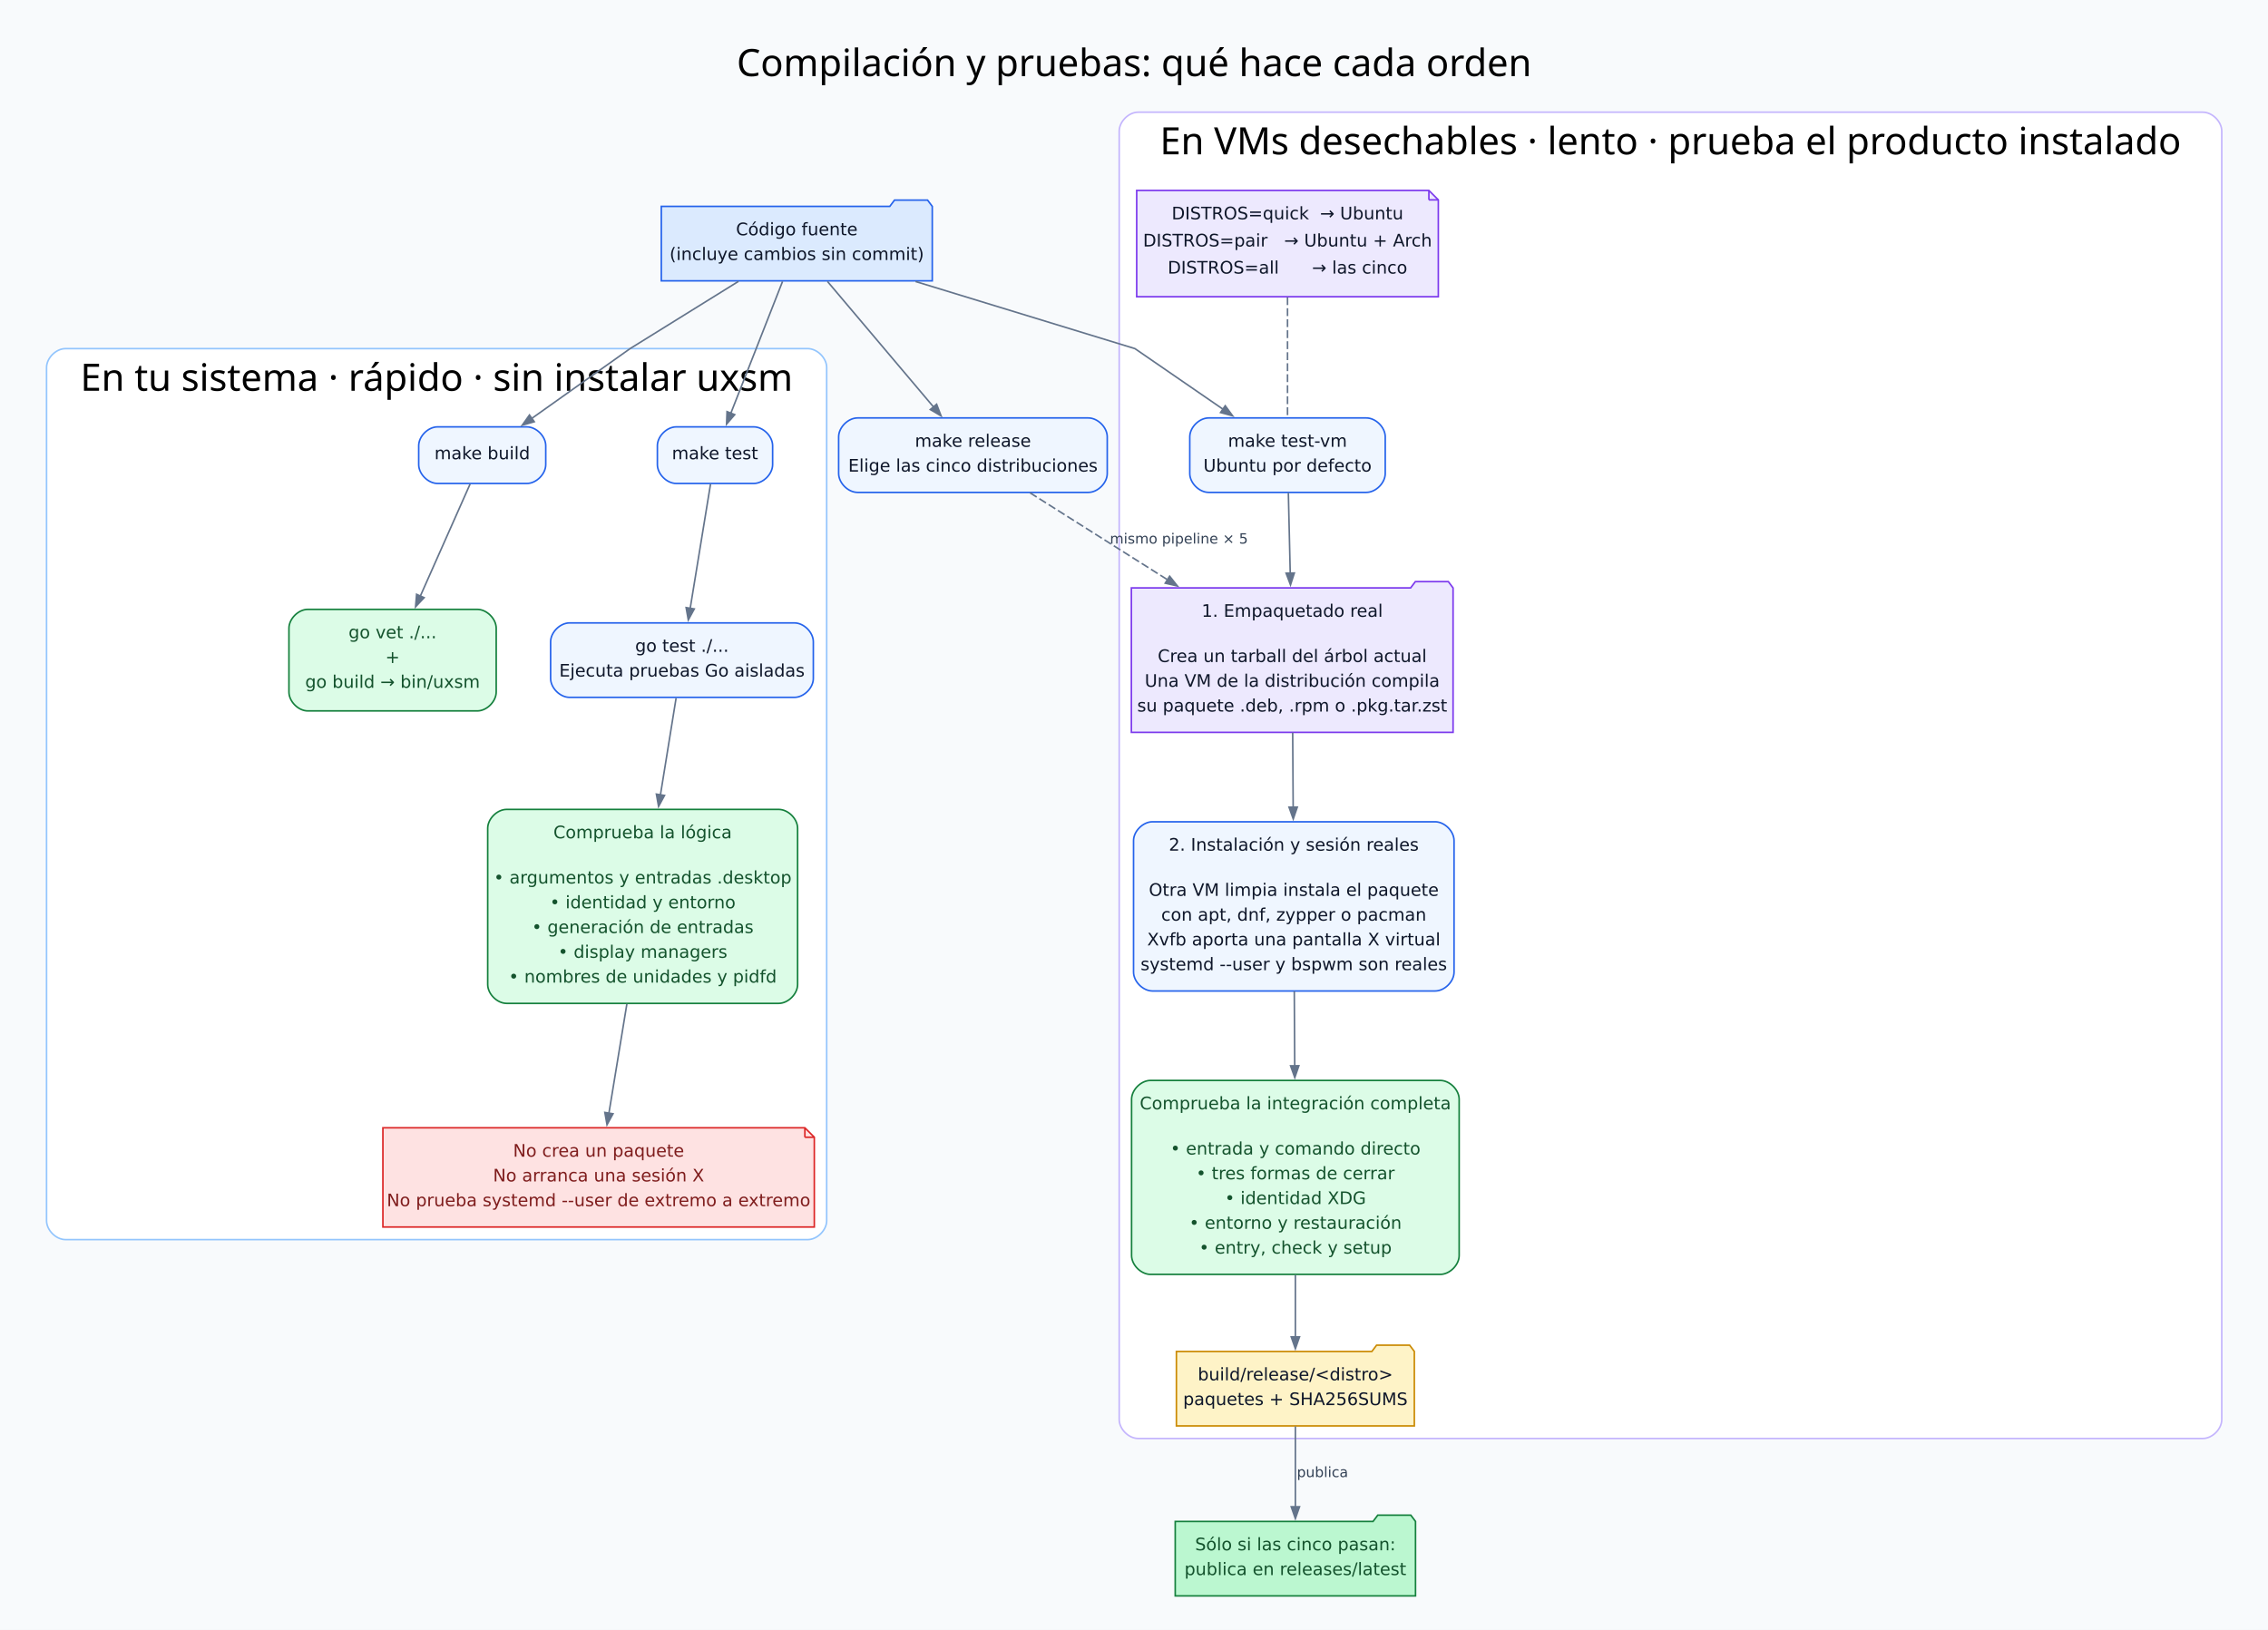
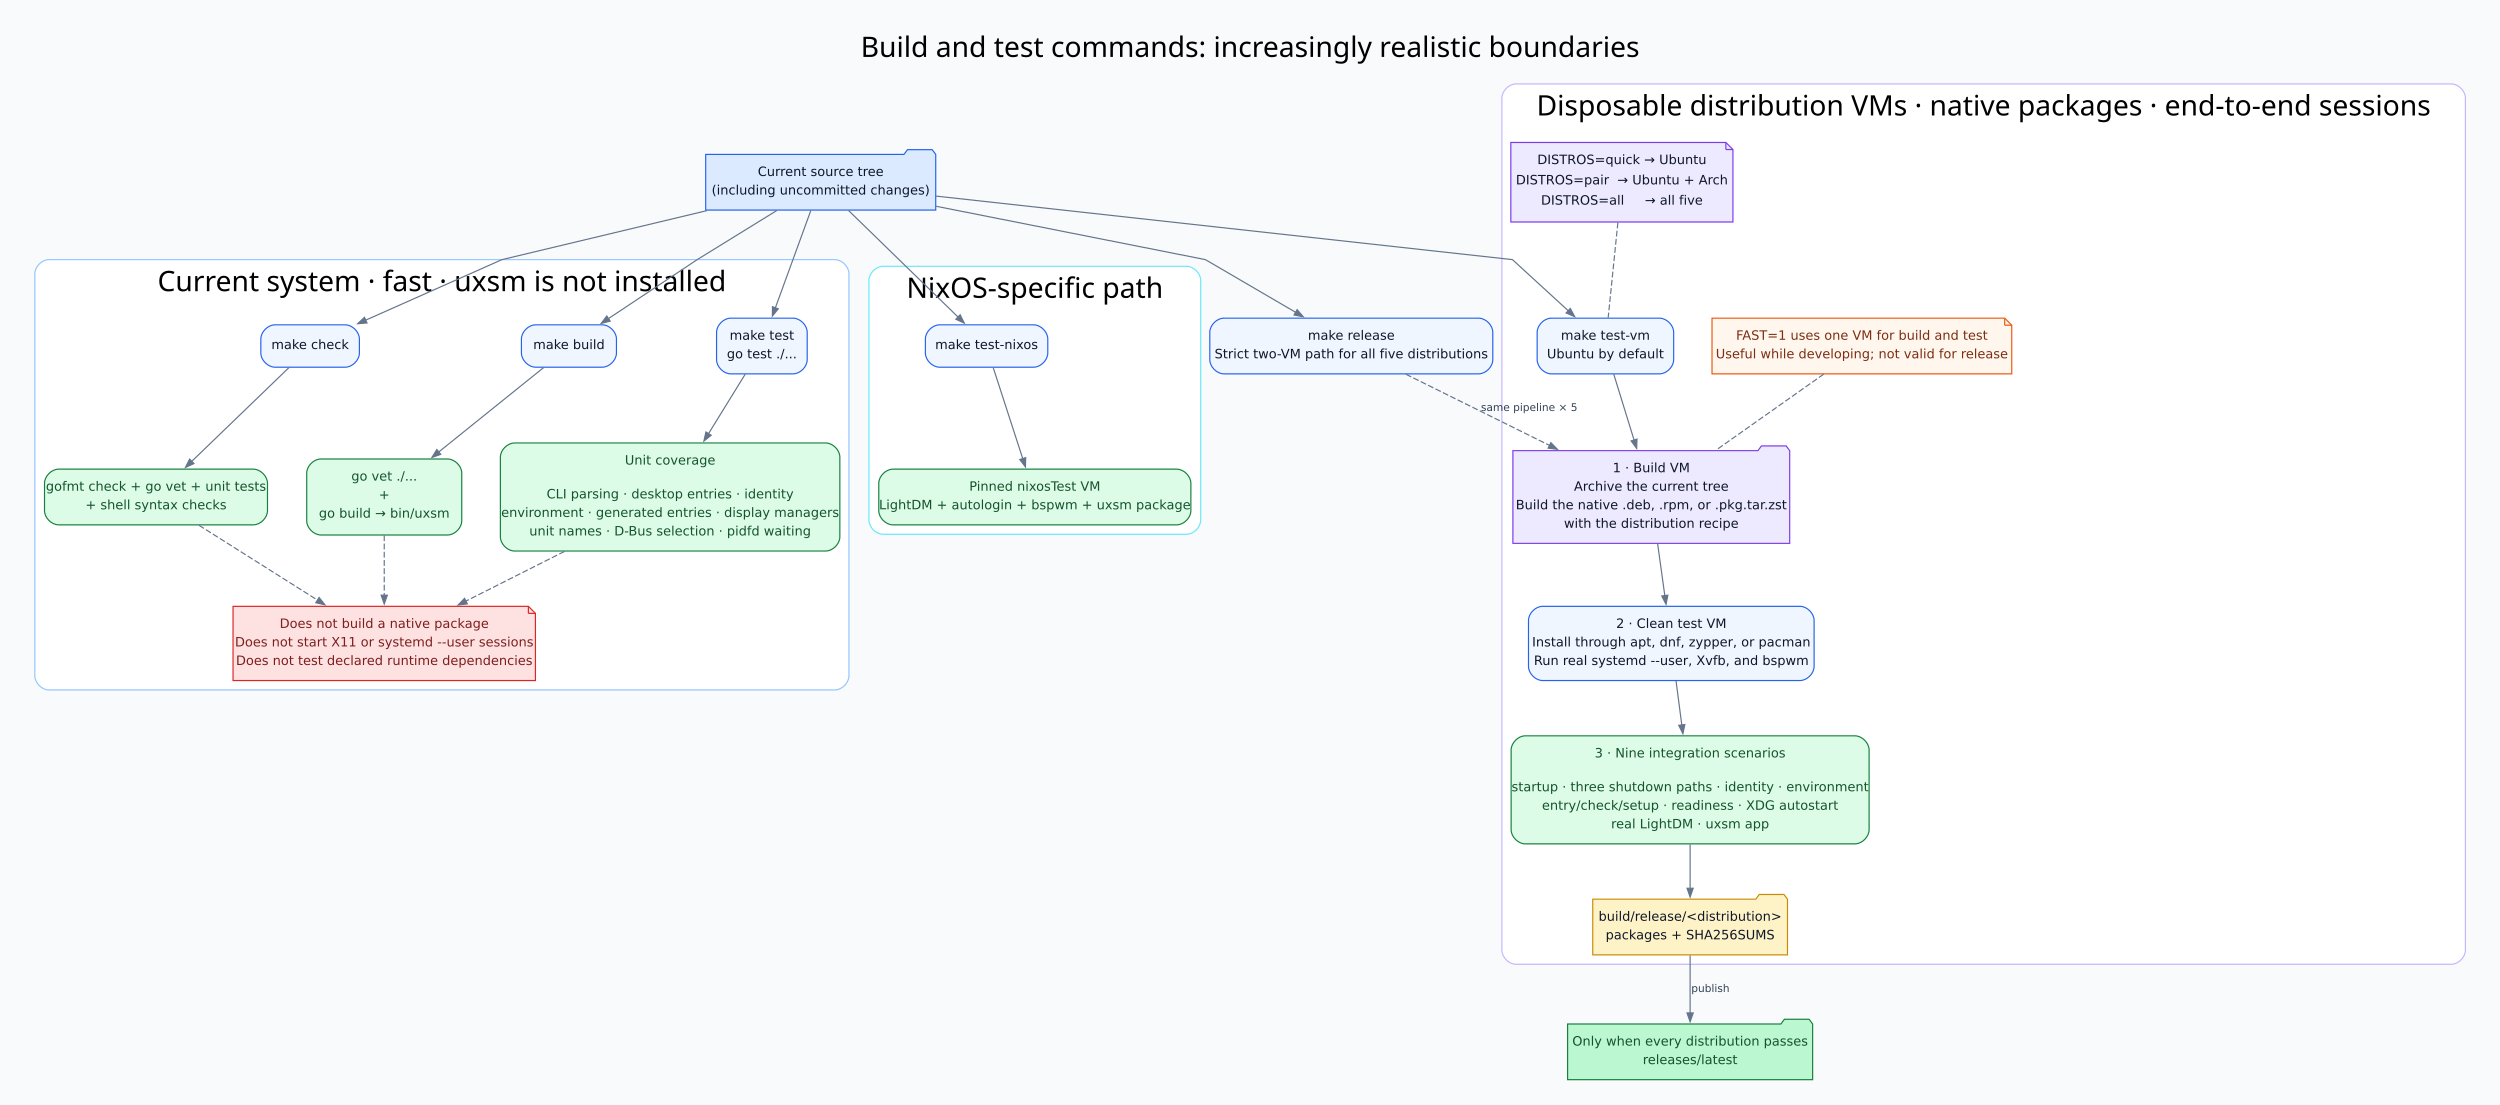
- <svg xmlns="http://www.w3.org/2000/svg" width="1442pt" height="1036pt" viewBox="0.00 0.00 1442.00 1036.00">
-   <g id="graph0" class="graph" transform="scale(1 1) rotate(0) translate(21.6 1014.81)">
-     <polygon fill="#f8fafc" stroke="none" points="-21.6,21.6 -21.6,-1014.81 1420.6,-1014.81 1420.6,21.6 -21.6,21.6" />
-     <text xml:space="preserve" text-anchor="middle" x="699.5" y="-966.41" font-family="DejaVu Sans Bold" font-size="24.00">Compilación y pruebas: qué hace cada orden</text>
+ <svg xmlns="http://www.w3.org/2000/svg" width="2125pt" height="939pt" viewBox="0.00 0.00 2125.00 939.00">
+   <g id="graph0" class="graph" transform="scale(1 1) rotate(0) translate(21.6 917.73)">
+     <polygon fill="#f8fafc" stroke="none" points="-21.6,21.6 -21.6,-917.73 2103.6,-917.73 2103.6,21.6 -21.6,21.6" />
+     <text xml:space="preserve" text-anchor="middle" x="1041" y="-869.33" font-family="DejaVu Sans Bold" font-size="24.00">Build and test commands: increasingly realistic boundaries</text>
    <g id="clust1" class="cluster">
-       <path fill="#ffffff" stroke="#93c5fd" d="M20,-226.56C20,-226.56 492,-226.56 492,-226.56 498,-226.56 504,-232.56 504,-238.56 504,-238.56 504,-781.12 504,-781.12 504,-787.12 498,-793.12 492,-793.12 492,-793.12 20,-793.12 20,-793.12 14,-793.12 8,-787.12 8,-781.12 8,-781.12 8,-238.56 8,-238.56 8,-232.56 14,-226.56 20,-226.56" />
-       <text xml:space="preserve" text-anchor="middle" x="256" y="-766.32" font-family="DejaVu Sans Bold" font-size="24.00">En tu sistema · rápido · sin instalar uxsm</text>
-     </g>
-     <g id="clust2" class="cluster">
-       <path fill="#ffffff" stroke="#c4b5fd" d="M702,-100.09C702,-100.09 1379,-100.09 1379,-100.09 1385,-100.09 1391,-106.09 1391,-112.09 1391,-112.09 1391,-931.46 1391,-931.46 1391,-937.46 1385,-943.46 1379,-943.46 1379,-943.46 702,-943.46 702,-943.46 696,-943.46 690,-937.46 690,-931.46 690,-931.46 690,-112.09 690,-112.09 690,-106.09 696,-100.09 702,-100.09" />
-       <text xml:space="preserve" text-anchor="middle" x="1040.5" y="-916.66" font-family="DejaVu Sans Bold" font-size="24.00">En VMs desechables · lento · prueba el producto instalado</text>
+       <path fill="#ffffff" stroke="#93c5fd" d="M20,-331.27C20,-331.27 688,-331.27 688,-331.27 694,-331.27 700,-337.27 700,-343.27 700,-343.27 700,-685.04 700,-685.04 700,-691.04 694,-697.04 688,-697.04 688,-697.04 20,-697.04 20,-697.04 14,-697.04 8,-691.04 8,-685.04 8,-685.04 8,-343.27 8,-343.27 8,-337.27 14,-331.27 20,-331.27" />
+       <text xml:space="preserve" text-anchor="middle" x="354" y="-670.24" font-family="DejaVu Sans Bold" font-size="24.00">Current system · fast · uxsm is not installed</text>
+     </g>
+     <g id="clust4" class="cluster">
+       <path fill="#ffffff" stroke="#c4b5fd" d="M1267,-98.09C1267,-98.09 2062,-98.09 2062,-98.09 2068,-98.09 2074,-104.09 2074,-110.09 2074,-110.09 2074,-834.38 2074,-834.38 2074,-840.38 2068,-846.38 2062,-846.38 2062,-846.38 1267,-846.38 1267,-846.38 1261,-846.38 1255,-840.38 1255,-834.38 1255,-834.38 1255,-110.09 1255,-110.09 1255,-104.09 1261,-98.09 1267,-98.09" />
+       <text xml:space="preserve" text-anchor="middle" x="1664.5" y="-819.58" font-family="DejaVu Sans Bold" font-size="24.00">Disposable distribution VMs · native packages · end-to-end sessions</text>
+     </g>
+     <g id="clust5" class="cluster">
+       <path fill="#ffffff" stroke="#67e8f9" d="M729,-463.61C729,-463.61 987,-463.61 987,-463.61 993,-463.61 999,-469.61 999,-475.61 999,-475.61 999,-679.37 999,-679.37 999,-685.37 993,-691.37 987,-691.37 987,-691.37 729,-691.37 729,-691.37 723,-691.37 717,-685.37 717,-679.37 717,-679.37 717,-475.61 717,-475.61 717,-469.61 723,-463.61 729,-463.61" />
+       <text xml:space="preserve" text-anchor="middle" x="858" y="-664.57" font-family="DejaVu Sans Bold" font-size="24.00">NixOS-specific path</text>
    </g>
    <g id="node1" class="node">
-       <polygon fill="#dbeafe" stroke="#2563eb" points="571.14,-883.58 568.14,-887.58 547.14,-887.58 544.14,-883.58 398.86,-883.58 398.86,-836.24 571.14,-836.24 571.14,-883.58" />
-       <text xml:space="preserve" text-anchor="middle" x="485" y="-865.21" font-family="DejaVu Sans" font-size="11.00" fill="#0f172a">Código fuente</text>
-       <text xml:space="preserve" text-anchor="middle" x="485" y="-849.46" font-family="DejaVu Sans" font-size="11.00" fill="#0f172a">(incluye cambios sin commit)</text>
+       <polygon fill="#dbeafe" stroke="#2563eb" points="773.77,-786.5 770.77,-790.5 749.77,-790.5 746.77,-786.5 578.23,-786.5 578.23,-739.16 773.77,-739.16 773.77,-786.5" />
+       <text xml:space="preserve" text-anchor="middle" x="676" y="-768.13" font-family="DejaVu Sans" font-size="11.00" fill="#0f172a">Current source tree</text>
+       <text xml:space="preserve" text-anchor="middle" x="676" y="-752.38" font-family="DejaVu Sans" font-size="11.00" fill="#0f172a">(including uncommitted changes)</text>
    </g>
    <g id="node2" class="node">
-       <path fill="#eff6ff" stroke="#2563eb" d="M457.64,-743.37C457.64,-743.37 408.36,-743.37 408.36,-743.37 402.36,-743.37 396.36,-737.37 396.36,-731.37 396.36,-731.37 396.36,-719.37 396.36,-719.37 396.36,-713.37 402.36,-707.37 408.36,-707.37 408.36,-707.37 457.64,-707.37 457.64,-707.37 463.64,-707.37 469.64,-713.37 469.64,-719.37 469.64,-719.37 469.64,-731.37 469.64,-731.37 469.64,-737.37 463.64,-743.37 457.64,-743.37" />
-       <text xml:space="preserve" text-anchor="middle" x="433" y="-722.79" font-family="DejaVu Sans" font-size="11.00" fill="#0f172a">make test</text>
+       <path fill="#eff6ff" stroke="#2563eb" d="M652.52,-647.29C652.52,-647.29 599.48,-647.29 599.48,-647.29 593.48,-647.29 587.48,-641.29 587.48,-635.29 587.48,-635.29 587.48,-611.95 587.48,-611.95 587.48,-605.95 593.48,-599.95 599.48,-599.95 599.48,-599.95 652.52,-599.95 652.52,-599.95 658.52,-599.95 664.52,-605.95 664.52,-611.95 664.52,-611.95 664.52,-635.29 664.52,-635.29 664.52,-641.29 658.52,-647.29 652.52,-647.29" />
+       <text xml:space="preserve" text-anchor="middle" x="626" y="-628.92" font-family="DejaVu Sans" font-size="11.00" fill="#0f172a">make test</text>
+       <text xml:space="preserve" text-anchor="middle" x="626" y="-613.17" font-family="DejaVu Sans" font-size="11.00" fill="#0f172a">go test ./...</text>
+     </g>
+     <g id="edge14" class="edge">
+       <path fill="none" stroke="#64748b" d="M667.63,-738.87C659.34,-716.11 646.58,-681.09 637.37,-655.83" />
+       <polygon fill="#64748b" stroke="#64748b" points="639.95,-655.23 634.91,-649.08 635.02,-657.03 639.95,-655.23" />
+     </g>
+     <g id="node4" class="node">
+       <path fill="#eff6ff" stroke="#2563eb" d="M271.89,-641.62C271.89,-641.62 212.11,-641.62 212.11,-641.62 206.11,-641.62 200.11,-635.62 200.11,-629.62 200.11,-629.62 200.11,-617.62 200.11,-617.62 200.11,-611.62 206.11,-605.62 212.11,-605.62 212.11,-605.62 271.89,-605.62 271.89,-605.62 277.89,-605.62 283.89,-611.62 283.89,-617.62 283.89,-617.62 283.89,-629.62 283.89,-629.62 283.89,-635.62 277.89,-641.62 271.89,-641.62" />
+       <text xml:space="preserve" text-anchor="middle" x="242" y="-621.04" font-family="DejaVu Sans" font-size="11.00" fill="#0f172a">make check</text>
+     </g>
+     <g id="edge15" class="edge">
+       <path fill="none" stroke="#64748b" d="M579.31,-738.72C501.48,-720.11 405,-697.04 405,-697.04 405,-697.04 337.32,-666.97 289.18,-645.58" />
+       <polygon fill="#64748b" stroke="#64748b" points="290.35,-643.23 282.43,-642.58 288.21,-648.03 290.35,-643.23" />
+     </g>
+     <g id="node6" class="node">
+       <path fill="#eff6ff" stroke="#2563eb" d="M490.39,-641.62C490.39,-641.62 433.61,-641.62 433.61,-641.62 427.61,-641.62 421.61,-635.62 421.61,-629.62 421.61,-629.62 421.61,-617.62 421.61,-617.62 421.61,-611.62 427.61,-605.62 433.61,-605.62 433.61,-605.62 490.39,-605.62 490.39,-605.62 496.39,-605.62 502.39,-611.62 502.39,-617.62 502.39,-617.62 502.39,-629.62 502.39,-629.62 502.39,-635.62 496.39,-641.62 490.39,-641.62" />
+       <text xml:space="preserve" text-anchor="middle" x="462" y="-621.04" font-family="DejaVu Sans" font-size="11.00" fill="#0f172a">make build</text>
+     </g>
+     <g id="edge16" class="edge">
+       <path fill="none" stroke="#64748b" d="M638.69,-738.81C608.51,-720.18 571,-697.04 571,-697.04 571,-697.04 527.59,-668.2 495.56,-646.92" />
+       <polygon fill="#64748b" stroke="#64748b" points="497.07,-644.77 489.37,-642.8 494.16,-649.14 497.07,-644.77" />
+     </g>
+     <g id="node9" class="node">
+       <path fill="#eff6ff" stroke="#2563eb" d="M1389.02,-647.29C1389.02,-647.29 1296.98,-647.29 1296.98,-647.29 1290.98,-647.29 1284.98,-641.29 1284.98,-635.29 1284.98,-635.29 1284.98,-611.95 1284.98,-611.95 1284.98,-605.95 1290.98,-599.95 1296.98,-599.95 1296.98,-599.95 1389.02,-599.95 1389.02,-599.95 1395.02,-599.95 1401.02,-605.95 1401.02,-611.95 1401.02,-611.95 1401.02,-635.29 1401.02,-635.29 1401.02,-641.29 1395.02,-647.29 1389.02,-647.29" />
+       <text xml:space="preserve" text-anchor="middle" x="1343" y="-628.92" font-family="DejaVu Sans" font-size="11.00" fill="#0f172a">make test-vm</text>
+       <text xml:space="preserve" text-anchor="middle" x="1343" y="-613.17" font-family="DejaVu Sans" font-size="11.00" fill="#0f172a">Ubuntu by default</text>
+     </g>
+     <g id="edge17" class="edge">
+       <path fill="none" stroke="#64748b" d="M774.09,-751.03C941.38,-732.59 1264,-697.04 1264,-697.04 1264,-697.04 1289.56,-673.61 1311.61,-653.4" />
+       <polygon fill="#64748b" stroke="#64748b" points="1313.13,-655.56 1316.89,-648.56 1309.59,-651.69 1313.13,-655.56" />
+     </g>
+     <g id="node16" class="node">
+       <path fill="#eff6ff" stroke="#2563eb" d="M857.02,-641.62C857.02,-641.62 776.98,-641.62 776.98,-641.62 770.98,-641.62 764.98,-635.62 764.98,-629.62 764.98,-629.62 764.98,-617.62 764.98,-617.62 764.98,-611.62 770.98,-605.62 776.98,-605.62 776.98,-605.62 857.02,-605.62 857.02,-605.62 863.02,-605.62 869.02,-611.62 869.02,-617.62 869.02,-617.62 869.02,-629.62 869.02,-629.62 869.02,-635.62 863.02,-641.62 857.02,-641.62" />
+       <text xml:space="preserve" text-anchor="middle" x="817" y="-621.04" font-family="DejaVu Sans" font-size="11.00" fill="#0f172a">make test-nixos</text>
+     </g>
+     <g id="edge18" class="edge">
+       <path fill="none" stroke="#64748b" d="M699.6,-738.87C725.47,-713.69 766.77,-673.5 792.86,-648.11" />
+       <polygon fill="#64748b" stroke="#64748b" points="794.51,-650.16 798.06,-643.05 790.85,-646.4 794.51,-650.16" />
+     </g>
+     <g id="node18" class="node">
+       <path fill="#eff6ff" stroke="#2563eb" d="M1235.27,-647.29C1235.27,-647.29 1018.73,-647.29 1018.73,-647.29 1012.73,-647.29 1006.73,-641.29 1006.73,-635.29 1006.73,-635.29 1006.73,-611.95 1006.73,-611.95 1006.73,-605.95 1012.73,-599.95 1018.73,-599.95 1018.73,-599.95 1235.27,-599.95 1235.27,-599.95 1241.27,-599.95 1247.27,-605.95 1247.27,-611.95 1247.27,-611.95 1247.27,-635.29 1247.27,-635.29 1247.27,-641.29 1241.27,-647.29 1235.27,-647.29" />
+       <text xml:space="preserve" text-anchor="middle" x="1127" y="-628.92" font-family="DejaVu Sans" font-size="11.00" fill="#0f172a">make release</text>
+       <text xml:space="preserve" text-anchor="middle" x="1127" y="-613.17" font-family="DejaVu Sans" font-size="11.00" fill="#0f172a">Strict two-VM path for all five distributions</text>
+     </g>
+     <g id="edge19" class="edge">
+       <path fill="none" stroke="#64748b" d="M774.11,-742.39C870.43,-723.31 1003,-697.04 1003,-697.04 1003,-697.04 1044.95,-672.54 1080.06,-652.04" />
+       <polygon fill="#64748b" stroke="#64748b" points="1080.97,-654.55 1086.12,-648.5 1078.32,-650.01 1080.97,-654.55" />
+     </g>
+     <g id="node3" class="node">
+       <path fill="#dcfce7" stroke="#15803d" d="M680.27,-541.2C680.27,-541.2 415.73,-541.2 415.73,-541.2 409.73,-541.2 403.73,-535.2 403.73,-529.2 403.73,-529.2 403.73,-461.36 403.73,-461.36 403.73,-455.36 409.73,-449.36 415.73,-449.36 415.73,-449.36 680.27,-449.36 680.27,-449.36 686.27,-449.36 692.27,-455.36 692.27,-461.36 692.27,-461.36 692.27,-529.2 692.27,-529.2 692.27,-535.2 686.27,-541.2 680.27,-541.2" />
+       <text xml:space="preserve" text-anchor="middle" x="548" y="-522.83" font-family="DejaVu Sans" font-size="11.00" fill="#14532d">Unit coverage</text>
+       <text xml:space="preserve" text-anchor="middle" x="548" y="-494.08" font-family="DejaVu Sans" font-size="11.00" fill="#14532d">CLI parsing · desktop entries · identity</text>
+       <text xml:space="preserve" text-anchor="middle" x="548" y="-478.33" font-family="DejaVu Sans" font-size="11.00" fill="#14532d">environment · generated entries · display managers</text>
+       <text xml:space="preserve" text-anchor="middle" x="548" y="-462.58" font-family="DejaVu Sans" font-size="11.00" fill="#14532d">unit names · D-Bus selection · pidfd waiting</text>
+     </g>
+     <g id="edge1" class="edge">
+       <path fill="none" stroke="#64748b" d="M611.87,-599.74C603.12,-585.55 591.49,-566.72 580.55,-549" />
+       <polygon fill="#64748b" stroke="#64748b" points="582.89,-547.79 576.71,-542.79 578.42,-550.55 582.89,-547.79" />
+     </g>
+     <g id="node8" class="node">
+       <polygon fill="#fee2e2" stroke="#dc2626" points="427.52,-402.36 176.48,-402.36 176.48,-339.27 433.52,-339.27 433.52,-396.36 427.52,-402.36" />
+       <polyline fill="none" stroke="#dc2626" points="427.52,-402.36 427.52,-396.36" />
+       <polyline fill="none" stroke="#dc2626" points="433.52,-396.36 427.52,-396.36" />
+       <text xml:space="preserve" text-anchor="middle" x="305" y="-383.99" font-family="DejaVu Sans" font-size="11.00" fill="#7f1d1d">Does not build a native package</text>
+       <text xml:space="preserve" text-anchor="middle" x="305" y="-368.24" font-family="DejaVu Sans" font-size="11.00" fill="#7f1d1d">Does not start X11 or systemd --user sessions</text>
+       <text xml:space="preserve" text-anchor="middle" x="305" y="-352.49" font-family="DejaVu Sans" font-size="11.00" fill="#7f1d1d">Does not test declared runtime dependencies</text>
+     </g>
+     <g id="edge4" class="edge">
+       <path fill="none" stroke="#64748b" stroke-dasharray="5,2" d="M458.21,-449.03C430.52,-435.07 400.46,-419.93 374.37,-406.78" />
+       <polygon fill="#64748b" stroke="#64748b" points="375.64,-404.47 367.76,-403.44 373.27,-409.16 375.64,-404.47" />
+     </g>
+     <g id="node5" class="node">
+       <path fill="#dcfce7" stroke="#15803d" d="M193.77,-518.95C193.77,-518.95 28.23,-518.95 28.23,-518.95 22.23,-518.95 16.23,-512.95 16.23,-506.95 16.23,-506.95 16.23,-483.61 16.23,-483.61 16.23,-477.61 22.23,-471.61 28.23,-471.61 28.23,-471.61 193.77,-471.61 193.77,-471.61 199.77,-471.61 205.77,-477.61 205.77,-483.61 205.77,-483.61 205.77,-506.95 205.77,-506.95 205.77,-512.95 199.77,-518.95 193.77,-518.95" />
+       <text xml:space="preserve" text-anchor="middle" x="111" y="-500.58" font-family="DejaVu Sans" font-size="11.00" fill="#14532d">gofmt check + go vet + unit tests</text>
+       <text xml:space="preserve" text-anchor="middle" x="111" y="-484.83" font-family="DejaVu Sans" font-size="11.00" fill="#14532d">+ shell syntax checks</text>
+     </g>
+     <g id="edge2" class="edge">
+       <path fill="none" stroke="#64748b" d="M224.06,-605.32C202.74,-584.76 166.84,-550.14 141.21,-525.42" />
+       <polygon fill="#64748b" stroke="#64748b" points="143.25,-523.73 136.03,-520.41 139.6,-527.51 143.25,-523.73" />
+     </g>
+     <g id="edge5" class="edge">
+       <path fill="none" stroke="#64748b" stroke-dasharray="5,2" d="M147.49,-471.25C175.96,-453.27 216.01,-427.99 248.6,-407.42" />
+       <polygon fill="#64748b" stroke="#64748b" points="249.63,-409.87 254.58,-403.65 246.83,-405.43 249.63,-409.87" />
+     </g>
+     <g id="node7" class="node">
+       <path fill="#dcfce7" stroke="#15803d" d="M358.89,-527.58C358.89,-527.58 251.11,-527.58 251.11,-527.58 245.11,-527.58 239.11,-521.58 239.11,-515.58 239.11,-515.58 239.11,-474.99 239.11,-474.99 239.11,-468.99 245.11,-462.99 251.11,-462.99 251.11,-462.99 358.89,-462.99 358.89,-462.99 364.89,-462.99 370.89,-468.99 370.89,-474.99 370.89,-474.99 370.89,-515.58 370.89,-515.58 370.89,-521.58 364.89,-527.58 358.89,-527.58" />
+       <text xml:space="preserve" text-anchor="middle" x="305" y="-509.21" font-family="DejaVu Sans" font-size="11.00" fill="#14532d">go vet ./...</text>
+       <text xml:space="preserve" text-anchor="middle" x="305" y="-493.46" font-family="DejaVu Sans" font-size="11.00" fill="#14532d">+</text>
+       <text xml:space="preserve" text-anchor="middle" x="305" y="-477.71" font-family="DejaVu Sans" font-size="11.00" fill="#14532d">go build → bin/uxsm</text>
+     </g>
+     <g id="edge3" class="edge">
+       <path fill="none" stroke="#64748b" d="M440.5,-605.32C417.64,-586.92 380.79,-557.27 351.29,-533.53" />
+       <polygon fill="#64748b" stroke="#64748b" points="353.02,-531.55 345.53,-528.89 349.72,-535.64 353.02,-531.55" />
+     </g>
+     <g id="edge6" class="edge">
+       <path fill="none" stroke="#64748b" stroke-dasharray="5,2" d="M305,-462.74C305,-447.2 305,-428.28 305,-411.73" />
+       <polygon fill="#64748b" stroke="#64748b" points="307.63,-411.84 305,-404.34 302.38,-411.84 307.63,-411.84" />
+     </g>
+     <g id="node11" class="node">
+       <polygon fill="#ede9fe" stroke="#7c3aed" points="1499.64,-534.7 1496.64,-538.7 1475.64,-538.7 1472.64,-534.7 1264.36,-534.7 1264.36,-455.86 1499.64,-455.86 1499.64,-534.7" />
+       <text xml:space="preserve" text-anchor="middle" x="1382" y="-516.33" font-family="DejaVu Sans" font-size="11.00" fill="#0f172a">1 · Build VM</text>
+       <text xml:space="preserve" text-anchor="middle" x="1382" y="-500.58" font-family="DejaVu Sans" font-size="11.00" fill="#0f172a">Archive the current tree</text>
+       <text xml:space="preserve" text-anchor="middle" x="1382" y="-484.83" font-family="DejaVu Sans" font-size="11.00" fill="#0f172a">Build the native .deb, .rpm, or .pkg.tar.zst</text>
+       <text xml:space="preserve" text-anchor="middle" x="1382" y="-469.08" font-family="DejaVu Sans" font-size="11.00" fill="#0f172a">with the distribution recipe</text>
+     </g>
+     <g id="edge8" class="edge">
+       <path fill="none" stroke="#64748b" d="M1350.06,-599.74C1354.9,-584.07 1361.49,-562.72 1367.43,-543.48" />
+       <polygon fill="#64748b" stroke="#64748b" points="1369.86,-544.5 1369.57,-536.55 1364.85,-542.95 1369.86,-544.5" />
+     </g>
+     <g id="node10" class="node">
+       <polygon fill="#ede9fe" stroke="#7c3aed" points="1445.39,-796.63 1262.61,-796.63 1262.61,-729.04 1451.39,-729.04 1451.39,-790.63 1445.39,-796.63" />
+       <polyline fill="none" stroke="#7c3aed" points="1445.39,-796.63 1445.39,-790.63" />
+       <polyline fill="none" stroke="#7c3aed" points="1451.39,-790.63 1445.39,-790.63" />
+       <text xml:space="preserve" text-anchor="middle" x="1357" y="-778.26" font-family="DejaVu Sans" font-size="11.00" fill="#0f172a">DISTROS=quick → Ubuntu</text>
+       <text xml:space="preserve" text-anchor="middle" x="1357" y="-761.01" font-family="DejaVu Sans" font-size="11.00" fill="#0f172a">DISTROS=pair  → Ubuntu + Arch</text>
+       <text xml:space="preserve" text-anchor="middle" x="1357" y="-743.76" font-family="DejaVu Sans" font-size="11.00" fill="#0f172a">DISTROS=all     → all five</text>
+     </g>
+     <g id="edge7" class="edge">
+       <path fill="none" stroke="#64748b" stroke-dasharray="5,2" d="M1353.61,-728.62C1351.05,-703.56 1347.61,-669.81 1345.35,-647.65" />
+     </g>
+     <g id="node12" class="node">
+       <path fill="#eff6ff" stroke="#2563eb" d="M1508.39,-402.36C1508.39,-402.36 1289.61,-402.36 1289.61,-402.36 1283.61,-402.36 1277.61,-396.36 1277.61,-390.36 1277.61,-390.36 1277.61,-351.27 1277.61,-351.27 1277.61,-345.27 1283.61,-339.27 1289.61,-339.27 1289.61,-339.27 1508.39,-339.27 1508.39,-339.27 1514.39,-339.27 1520.39,-345.27 1520.39,-351.27 1520.39,-351.27 1520.39,-390.36 1520.39,-390.36 1520.39,-396.36 1514.39,-402.36 1508.39,-402.36" />
+       <text xml:space="preserve" text-anchor="middle" x="1399" y="-383.99" font-family="DejaVu Sans" font-size="11.00" fill="#0f172a">2 · Clean test VM</text>
+       <text xml:space="preserve" text-anchor="middle" x="1399" y="-368.24" font-family="DejaVu Sans" font-size="11.00" fill="#0f172a">Install through apt, dnf, zypper, or pacman</text>
+       <text xml:space="preserve" text-anchor="middle" x="1399" y="-352.49" font-family="DejaVu Sans" font-size="11.00" fill="#0f172a">Run real systemd --user, Xvfb, and bspwm</text>
+     </g>
+     <g id="edge9" class="edge">
+       <path fill="none" stroke="#64748b" d="M1387.38,-455.53C1389.34,-441.37 1391.57,-425.35 1393.54,-411.14" />
+       <polygon fill="#64748b" stroke="#64748b" points="1396.09,-411.85 1394.52,-404.06 1390.89,-411.13 1396.09,-411.85" />
+     </g>
+     <g id="node13" class="node">
+       <path fill="#dcfce7" stroke="#15803d" d="M1555.14,-292.27C1555.14,-292.27 1274.86,-292.27 1274.86,-292.27 1268.86,-292.27 1262.86,-286.27 1262.86,-280.27 1262.86,-280.27 1262.86,-212.43 1262.86,-212.43 1262.86,-206.43 1268.86,-200.43 1274.86,-200.43 1274.86,-200.43 1555.14,-200.43 1555.14,-200.43 1561.14,-200.43 1567.14,-206.43 1567.14,-212.43 1567.14,-212.43 1567.14,-280.27 1567.14,-280.27 1567.14,-286.27 1561.14,-292.27 1555.14,-292.27" />
+       <text xml:space="preserve" text-anchor="middle" x="1415" y="-273.9" font-family="DejaVu Sans" font-size="11.00" fill="#14532d">3 · Nine integration scenarios</text>
+       <text xml:space="preserve" text-anchor="middle" x="1415" y="-245.15" font-family="DejaVu Sans" font-size="11.00" fill="#14532d">startup · three shutdown paths · identity · environment</text>
+       <text xml:space="preserve" text-anchor="middle" x="1415" y="-229.4" font-family="DejaVu Sans" font-size="11.00" fill="#14532d">entry/check/setup · readiness · XDG autostart</text>
+       <text xml:space="preserve" text-anchor="middle" x="1415" y="-213.65" font-family="DejaVu Sans" font-size="11.00" fill="#14532d">real LightDM · uxsm app</text>
    </g>
    <g id="edge10" class="edge">
-       <path fill="none" stroke="#64748b" d="M475.94,-835.83C466.77,-812.44 452.61,-776.35 443.08,-752.07" />
-       <polygon fill="#64748b" stroke="#64748b" points="445.54,-751.14 440.35,-745.12 440.65,-753.06 445.54,-751.14" />
-     </g>
-     <g id="node6" class="node">
-       <path fill="#eff6ff" stroke="#2563eb" d="M313.39,-743.37C313.39,-743.37 256.61,-743.37 256.61,-743.37 250.61,-743.37 244.61,-737.37 244.61,-731.37 244.61,-731.37 244.61,-719.37 244.61,-719.37 244.61,-713.37 250.61,-707.37 256.61,-707.37 256.61,-707.37 313.39,-707.37 313.39,-707.37 319.39,-707.37 325.39,-713.37 325.39,-719.37 325.39,-719.37 325.39,-731.37 325.39,-731.37 325.39,-737.37 319.39,-743.37 313.39,-743.37" />
-       <text xml:space="preserve" text-anchor="middle" x="285" y="-722.79" font-family="DejaVu Sans" font-size="11.00" fill="#0f172a">make build</text>
+       <path fill="none" stroke="#64748b" d="M1403.04,-338.91C1404.53,-327.51 1406.26,-314.24 1407.94,-301.39" />
+       <polygon fill="#64748b" stroke="#64748b" points="1410.52,-301.87 1408.89,-294.09 1405.32,-301.19 1410.52,-301.87" />
+     </g>
+     <g id="node14" class="node">
+       <polygon fill="#fef3c7" stroke="#ca8a04" points="1497.77,-153.43 1494.77,-157.43 1473.77,-157.43 1470.77,-153.43 1332.23,-153.43 1332.23,-106.09 1497.77,-106.09 1497.77,-153.43" />
+       <text xml:space="preserve" text-anchor="middle" x="1415" y="-135.06" font-family="DejaVu Sans" font-size="11.00" fill="#0f172a">build/release/&lt;distribution&gt;</text>
+       <text xml:space="preserve" text-anchor="middle" x="1415" y="-119.31" font-family="DejaVu Sans" font-size="11.00" fill="#0f172a">packages + SHA256SUMS</text>
    </g>
    <g id="edge11" class="edge">
-       <path fill="none" stroke="#64748b" d="M447.93,-835.9C417.36,-816.93 379,-793.12 379,-793.12 379,-793.12 343.66,-768.02 316.31,-748.61" />
-       <polygon fill="#64748b" stroke="#64748b" points="318.08,-746.64 310.44,-744.44 315.04,-750.92 318.08,-746.64" />
-     </g>
-     <g id="node8" class="node">
-       <path fill="#eff6ff" stroke="#2563eb" d="M847.14,-749.04C847.14,-749.04 746.86,-749.04 746.86,-749.04 740.86,-749.04 734.86,-743.04 734.86,-737.04 734.86,-737.04 734.86,-713.7 734.86,-713.7 734.86,-707.7 740.86,-701.7 746.86,-701.7 746.86,-701.7 847.14,-701.7 847.14,-701.7 853.14,-701.7 859.14,-707.7 859.14,-713.7 859.14,-713.7 859.14,-737.04 859.14,-737.04 859.14,-743.04 853.14,-749.04 847.14,-749.04" />
-       <text xml:space="preserve" text-anchor="middle" x="797" y="-730.67" font-family="DejaVu Sans" font-size="11.00" fill="#0f172a">make test-vm</text>
-       <text xml:space="preserve" text-anchor="middle" x="797" y="-714.92" font-family="DejaVu Sans" font-size="11.00" fill="#0f172a">Ubuntu por defecto</text>
+       <path fill="none" stroke="#64748b" d="M1415,-200.06C1415,-187.52 1415,-174.18 1415,-162.59" />
+       <polygon fill="#64748b" stroke="#64748b" points="1417.63,-162.73 1415,-155.23 1412.38,-162.73 1417.63,-162.73" />
+     </g>
+     <g id="node19" class="node">
+       <polygon fill="#bbf7d0" stroke="#15803d" points="1519.14,-47.34 1516.14,-51.34 1495.14,-51.34 1492.14,-47.34 1310.86,-47.34 1310.86,0 1519.14,0 1519.14,-47.34" />
+       <text xml:space="preserve" text-anchor="middle" x="1415" y="-28.97" font-family="DejaVu Sans" font-size="11.00" fill="#14532d">Only when every distribution passes</text>
+       <text xml:space="preserve" text-anchor="middle" x="1415" y="-13.22" font-family="DejaVu Sans" font-size="11.00" fill="#14532d">releases/latest</text>
+     </g>
+     <g id="edge21" class="edge">
+       <path fill="none" stroke="#64748b" d="M1415,-105.66C1415,-91.24 1415,-72.47 1415,-56.64" />
+       <polygon fill="#64748b" stroke="#64748b" points="1417.63,-56.72 1415,-49.22 1412.38,-56.72 1417.63,-56.72" />
+       <text xml:space="preserve" text-anchor="middle" x="1432.25" y="-74.54" font-family="DejaVu Sans" font-size="9.00" fill="#334155"> publish </text>
+     </g>
+     <g id="node15" class="node">
+       <polygon fill="#fff7ed" stroke="#ea580c" points="1682.39,-647.29 1433.61,-647.29 1433.61,-599.95 1688.39,-599.95 1688.39,-641.29 1682.39,-647.29" />
+       <polyline fill="none" stroke="#ea580c" points="1682.39,-647.29 1682.39,-641.29" />
+       <polyline fill="none" stroke="#ea580c" points="1688.39,-641.29 1682.39,-641.29" />
+       <text xml:space="preserve" text-anchor="middle" x="1561" y="-628.92" font-family="DejaVu Sans" font-size="11.00" fill="#7c2d12">FAST=1 uses one VM for build and test</text>
+       <text xml:space="preserve" text-anchor="middle" x="1561" y="-613.17" font-family="DejaVu Sans" font-size="11.00" fill="#7c2d12">Useful while developing; not valid for release</text>
    </g>
    <g id="edge12" class="edge">
-       <path fill="none" stroke="#64748b" d="M560.5,-835.81C622.45,-816.85 700,-793.12 700,-793.12 700,-793.12 729.52,-772.81 755.99,-754.59" />
-       <polygon fill="#64748b" stroke="#64748b" points="757.41,-756.8 762.1,-750.39 754.43,-752.48 757.41,-756.8" />
-     </g>
-     <g id="node14" class="node">
-       <path fill="#eff6ff" stroke="#2563eb" d="M670.39,-749.04C670.39,-749.04 523.61,-749.04 523.61,-749.04 517.61,-749.04 511.61,-743.04 511.61,-737.04 511.61,-737.04 511.61,-713.7 511.61,-713.7 511.61,-707.7 517.61,-701.7 523.61,-701.7 523.61,-701.7 670.39,-701.7 670.39,-701.7 676.39,-701.7 682.39,-707.7 682.39,-713.7 682.39,-713.7 682.39,-737.04 682.39,-737.04 682.39,-743.04 676.39,-749.04 670.39,-749.04" />
-       <text xml:space="preserve" text-anchor="middle" x="597" y="-730.67" font-family="DejaVu Sans" font-size="11.00" fill="#0f172a">make release</text>
-       <text xml:space="preserve" text-anchor="middle" x="597" y="-714.92" font-family="DejaVu Sans" font-size="11.00" fill="#0f172a">Elige las cinco distribuciones</text>
+       <path fill="none" stroke="#64748b" stroke-dasharray="5,2" d="M1528.58,-599.74C1503.1,-581.75 1467,-556.28 1437.01,-535.11" />
+     </g>
+     <g id="node17" class="node">
+       <path fill="#dcfce7" stroke="#15803d" d="M978.64,-518.95C978.64,-518.95 737.36,-518.95 737.36,-518.95 731.36,-518.95 725.36,-512.95 725.36,-506.95 725.36,-506.95 725.36,-483.61 725.36,-483.61 725.36,-477.61 731.36,-471.61 737.36,-471.61 737.36,-471.61 978.64,-471.61 978.64,-471.61 984.64,-471.61 990.64,-477.61 990.64,-483.61 990.64,-483.61 990.64,-506.95 990.64,-506.95 990.64,-512.95 984.64,-518.95 978.64,-518.95" />
+       <text xml:space="preserve" text-anchor="middle" x="858" y="-500.58" font-family="DejaVu Sans" font-size="11.00" fill="#14532d">Pinned nixosTest VM</text>
+       <text xml:space="preserve" text-anchor="middle" x="858" y="-484.83" font-family="DejaVu Sans" font-size="11.00" fill="#14532d">LightDM + autologin + bspwm + uxsm package</text>
    </g>
    <g id="edge13" class="edge">
-       <path fill="none" stroke="#64748b" d="M504.51,-835.83C523.22,-813.69 551.55,-780.15 571.93,-756.04" />
-       <polygon fill="#64748b" stroke="#64748b" points="573.9,-757.77 576.74,-750.35 569.89,-754.38 573.9,-757.77" />
-     </g>
-     <g id="node3" class="node">
-       <path fill="#eff6ff" stroke="#2563eb" d="M483.52,-618.7C483.52,-618.7 340.48,-618.7 340.48,-618.7 334.48,-618.7 328.48,-612.7 328.48,-606.7 328.48,-606.7 328.48,-583.36 328.48,-583.36 328.48,-577.36 334.48,-571.36 340.48,-571.36 340.48,-571.36 483.52,-571.36 483.52,-571.36 489.52,-571.36 495.52,-577.36 495.52,-583.36 495.52,-583.36 495.52,-606.7 495.52,-606.7 495.52,-612.7 489.52,-618.7 483.52,-618.7" />
-       <text xml:space="preserve" text-anchor="middle" x="412" y="-600.33" font-family="DejaVu Sans" font-size="11.00" fill="#0f172a">go test ./...</text>
-       <text xml:space="preserve" text-anchor="middle" x="412" y="-584.58" font-family="DejaVu Sans" font-size="11.00" fill="#0f172a">Ejecuta pruebas Go aisladas</text>
-     </g>
-     <g id="edge1" class="edge">
-       <path fill="none" stroke="#64748b" d="M430.17,-707.06C426.86,-686.83 421.31,-652.94 417.22,-627.91" />
-       <polygon fill="#64748b" stroke="#64748b" points="419.83,-627.6 416.02,-620.62 414.64,-628.45 419.83,-627.6" />
-     </g>
-     <g id="node4" class="node">
-       <path fill="#dcfce7" stroke="#15803d" d="M473.52,-500.11C473.52,-500.11 300.48,-500.11 300.48,-500.11 294.48,-500.11 288.48,-494.11 288.48,-488.11 288.48,-488.11 288.48,-388.77 288.48,-388.77 288.48,-382.77 294.48,-376.77 300.48,-376.77 300.48,-376.77 473.52,-376.77 473.52,-376.77 479.52,-376.77 485.52,-382.77 485.52,-388.77 485.52,-388.77 485.52,-488.11 485.52,-488.11 485.52,-494.11 479.52,-500.11 473.52,-500.11" />
-       <text xml:space="preserve" text-anchor="middle" x="387" y="-481.74" font-family="DejaVu Sans" font-size="11.00" fill="#14532d">Comprueba la lógica</text>
-       <text xml:space="preserve" text-anchor="middle" x="387" y="-452.99" font-family="DejaVu Sans" font-size="11.00" fill="#14532d">• argumentos y entradas .desktop</text>
-       <text xml:space="preserve" text-anchor="middle" x="387" y="-437.24" font-family="DejaVu Sans" font-size="11.00" fill="#14532d">• identidad y entorno</text>
-       <text xml:space="preserve" text-anchor="middle" x="387" y="-421.49" font-family="DejaVu Sans" font-size="11.00" fill="#14532d">• generación de entradas</text>
-       <text xml:space="preserve" text-anchor="middle" x="387" y="-405.74" font-family="DejaVu Sans" font-size="11.00" fill="#14532d">• display managers</text>
-       <text xml:space="preserve" text-anchor="middle" x="387" y="-389.99" font-family="DejaVu Sans" font-size="11.00" fill="#14532d">• nombres de unidades y pidfd</text>
-     </g>
-     <g id="edge2" class="edge">
-       <path fill="none" stroke="#64748b" d="M408.26,-570.89C405.6,-554.45 401.88,-531.46 398.3,-509.29" />
-       <polygon fill="#64748b" stroke="#64748b" points="400.91,-509 397.12,-502.01 395.73,-509.84 400.91,-509" />
-     </g>
-     <g id="node5" class="node">
-       <polygon fill="#fee2e2" stroke="#dc2626" points="490.14,-297.65 221.85,-297.65 221.85,-234.56 496.14,-234.56 496.14,-291.65 490.14,-297.65" />
-       <polyline fill="none" stroke="#dc2626" points="490.14,-297.65 490.14,-291.65" />
-       <polyline fill="none" stroke="#dc2626" points="496.14,-291.65 490.14,-291.65" />
-       <text xml:space="preserve" text-anchor="middle" x="359" y="-279.28" font-family="DejaVu Sans" font-size="11.00" fill="#7f1d1d">No crea un paquete</text>
-       <text xml:space="preserve" text-anchor="middle" x="359" y="-263.53" font-family="DejaVu Sans" font-size="11.00" fill="#7f1d1d">No arranca una sesión X</text>
-       <text xml:space="preserve" text-anchor="middle" x="359" y="-247.78" font-family="DejaVu Sans" font-size="11.00" fill="#7f1d1d">No prueba systemd --user de extremo a extremo</text>
-     </g>
-     <g id="edge3" class="edge">
-       <path fill="none" stroke="#64748b" d="M376.97,-376.42C373.17,-353.31 368.94,-327.6 365.55,-306.93" />
-       <polygon fill="#64748b" stroke="#64748b" points="368.15,-306.57 364.34,-299.6 362.97,-307.42 368.15,-306.57" />
-     </g>
-     <g id="node7" class="node">
-       <path fill="#dcfce7" stroke="#15803d" d="M281.89,-627.32C281.89,-627.32 174.11,-627.32 174.11,-627.32 168.11,-627.32 162.11,-621.32 162.11,-615.32 162.11,-615.32 162.11,-574.74 162.11,-574.74 162.11,-568.74 168.11,-562.74 174.11,-562.74 174.11,-562.74 281.89,-562.74 281.89,-562.74 287.89,-562.74 293.89,-568.74 293.89,-574.74 293.89,-574.74 293.89,-615.32 293.89,-615.32 293.89,-621.32 287.89,-627.32 281.89,-627.32" />
-       <text xml:space="preserve" text-anchor="middle" x="228" y="-608.95" font-family="DejaVu Sans" font-size="11.00" fill="#14532d">go vet ./...</text>
-       <text xml:space="preserve" text-anchor="middle" x="228" y="-593.2" font-family="DejaVu Sans" font-size="11.00" fill="#14532d">+</text>
-       <text xml:space="preserve" text-anchor="middle" x="228" y="-577.45" font-family="DejaVu Sans" font-size="11.00" fill="#14532d">go build → bin/uxsm</text>
-     </g>
-     <g id="edge4" class="edge">
-       <path fill="none" stroke="#64748b" d="M277.31,-707.06C269.24,-688.88 256.27,-659.68 245.65,-635.78" />
-       <polygon fill="#64748b" stroke="#64748b" points="248.07,-634.75 242.62,-628.96 243.27,-636.88 248.07,-634.75" />
-     </g>
-     <g id="node10" class="node">
-       <polygon fill="#ede9fe" stroke="#7c3aed" points="902.27,-640.95 899.27,-644.95 878.27,-644.95 875.27,-640.95 697.73,-640.95 697.73,-549.11 902.27,-549.11 902.27,-640.95" />
-       <text xml:space="preserve" text-anchor="middle" x="800" y="-622.58" font-family="DejaVu Sans" font-size="11.00" fill="#0f172a">1. Empaquetado real</text>
-       <text xml:space="preserve" text-anchor="middle" x="800" y="-593.83" font-family="DejaVu Sans" font-size="11.00" fill="#0f172a">Crea un tarball del árbol actual</text>
-       <text xml:space="preserve" text-anchor="middle" x="800" y="-578.08" font-family="DejaVu Sans" font-size="11.00" fill="#0f172a">Una VM de la distribución compila</text>
-       <text xml:space="preserve" text-anchor="middle" x="800" y="-562.33" font-family="DejaVu Sans" font-size="11.00" fill="#0f172a">su paquete .deb, .rpm o .pkg.tar.zst</text>
-     </g>
-     <g id="edge5" class="edge">
-       <path fill="none" stroke="#64748b" d="M797.54,-701.43C797.87,-687.11 798.32,-668.05 798.74,-650.08" />
-       <polygon fill="#64748b" stroke="#64748b" points="801.35,-650.44 798.9,-642.89 796.11,-650.32 801.35,-650.44" />
-     </g>
-     <g id="node9" class="node">
-       <polygon fill="#ede9fe" stroke="#7c3aed" points="886.89,-893.71 701.11,-893.71 701.11,-826.12 892.89,-826.12 892.89,-887.71 886.89,-893.71" />
-       <polyline fill="none" stroke="#7c3aed" points="886.89,-893.71 886.89,-887.71" />
-       <polyline fill="none" stroke="#7c3aed" points="892.89,-887.71 886.89,-887.71" />
-       <text xml:space="preserve" text-anchor="middle" x="797" y="-875.34" font-family="DejaVu Sans" font-size="11.00" fill="#0f172a">DISTROS=quick  → Ubuntu</text>
-       <text xml:space="preserve" text-anchor="middle" x="797" y="-858.09" font-family="DejaVu Sans" font-size="11.00" fill="#0f172a">DISTROS=pair   → Ubuntu + Arch</text>
-       <text xml:space="preserve" text-anchor="middle" x="797" y="-840.84" font-family="DejaVu Sans" font-size="11.00" fill="#0f172a">DISTROS=all      → las cinco</text>
-     </g>
-     <g id="edge9" class="edge">
-       <path fill="none" stroke="#64748b" stroke-dasharray="5,2" d="M797,-825.81C797,-802.04 797,-770.6 797,-749.49" />
-     </g>
-     <g id="node11" class="node">
-       <path fill="#eff6ff" stroke="#2563eb" d="M890.89,-492.24C890.89,-492.24 711.11,-492.24 711.11,-492.24 705.11,-492.24 699.11,-486.24 699.11,-480.24 699.11,-480.24 699.11,-396.65 699.11,-396.65 699.11,-390.65 705.11,-384.65 711.11,-384.65 711.11,-384.65 890.89,-384.65 890.89,-384.65 896.89,-384.65 902.89,-390.65 902.89,-396.65 902.89,-396.65 902.89,-480.24 902.89,-480.24 902.89,-486.24 896.89,-492.24 890.89,-492.24" />
-       <text xml:space="preserve" text-anchor="middle" x="801" y="-473.87" font-family="DejaVu Sans" font-size="11.00" fill="#0f172a">2. Instalación y sesión reales</text>
-       <text xml:space="preserve" text-anchor="middle" x="801" y="-445.12" font-family="DejaVu Sans" font-size="11.00" fill="#0f172a">Otra VM limpia instala el paquete</text>
-       <text xml:space="preserve" text-anchor="middle" x="801" y="-429.37" font-family="DejaVu Sans" font-size="11.00" fill="#0f172a">con apt, dnf, zypper o pacman</text>
-       <text xml:space="preserve" text-anchor="middle" x="801" y="-413.62" font-family="DejaVu Sans" font-size="11.00" fill="#0f172a">Xvfb aporta una pantalla X virtual</text>
-       <text xml:space="preserve" text-anchor="middle" x="801" y="-397.87" font-family="DejaVu Sans" font-size="11.00" fill="#0f172a">systemd --user y bspwm son reales</text>
-     </g>
-     <g id="edge6" class="edge">
-       <path fill="none" stroke="#64748b" d="M800.29,-548.9C800.39,-534.01 800.5,-517.19 800.6,-501.27" />
-       <polygon fill="#64748b" stroke="#64748b" points="803.22,-501.57 800.65,-494.05 797.97,-501.54 803.22,-501.57" />
-     </g>
-     <g id="node12" class="node">
-       <path fill="#dcfce7" stroke="#15803d" d="M894.14,-327.77C894.14,-327.77 709.86,-327.77 709.86,-327.77 703.86,-327.77 697.86,-321.77 697.86,-315.77 697.86,-315.77 697.86,-216.43 697.86,-216.43 697.86,-210.43 703.86,-204.43 709.86,-204.43 709.86,-204.43 894.14,-204.43 894.14,-204.43 900.14,-204.43 906.14,-210.43 906.14,-216.43 906.14,-216.43 906.14,-315.77 906.14,-315.77 906.14,-321.77 900.14,-327.77 894.14,-327.77" />
-       <text xml:space="preserve" text-anchor="middle" x="802" y="-309.4" font-family="DejaVu Sans" font-size="11.00" fill="#14532d">Comprueba la integración completa</text>
-       <text xml:space="preserve" text-anchor="middle" x="802" y="-280.65" font-family="DejaVu Sans" font-size="11.00" fill="#14532d">• entrada y comando directo</text>
-       <text xml:space="preserve" text-anchor="middle" x="802" y="-264.9" font-family="DejaVu Sans" font-size="11.00" fill="#14532d">• tres formas de cerrar</text>
-       <text xml:space="preserve" text-anchor="middle" x="802" y="-249.15" font-family="DejaVu Sans" font-size="11.00" fill="#14532d">• identidad XDG</text>
-       <text xml:space="preserve" text-anchor="middle" x="802" y="-233.4" font-family="DejaVu Sans" font-size="11.00" fill="#14532d">• entorno y restauración</text>
-       <text xml:space="preserve" text-anchor="middle" x="802" y="-217.65" font-family="DejaVu Sans" font-size="11.00" fill="#14532d">• entry, check y setup</text>
-     </g>
-     <g id="edge7" class="edge">
-       <path fill="none" stroke="#64748b" d="M801.31,-384.48C801.4,-369.4 801.5,-352.74 801.59,-336.82" />
-       <polygon fill="#64748b" stroke="#64748b" points="804.21,-337.1 801.63,-329.59 798.96,-337.07 804.21,-337.1" />
-     </g>
-     <g id="node13" class="node">
-       <polygon fill="#fef3c7" stroke="#ca8a04" points="877.64,-155.43 874.64,-159.43 853.64,-159.43 850.64,-155.43 726.36,-155.43 726.36,-108.09 877.64,-108.09 877.64,-155.43" />
-       <text xml:space="preserve" text-anchor="middle" x="802" y="-137.06" font-family="DejaVu Sans" font-size="11.00" fill="#0f172a">build/release/&lt;distro&gt;</text>
-       <text xml:space="preserve" text-anchor="middle" x="802" y="-121.31" font-family="DejaVu Sans" font-size="11.00" fill="#0f172a">paquetes + SHA256SUMS</text>
-     </g>
-     <g id="edge8" class="edge">
-       <path fill="none" stroke="#64748b" d="M802,-203.97C802,-190.26 802,-176.26 802,-164.34" />
-       <polygon fill="#64748b" stroke="#64748b" points="804.63,-164.69 802,-157.19 799.38,-164.69 804.63,-164.69" />
-     </g>
-     <g id="node15" class="node">
-       <polygon fill="#bbf7d0" stroke="#15803d" points="878.39,-47.34 875.39,-51.34 854.39,-51.34 851.39,-47.34 725.61,-47.34 725.61,0 878.39,0 878.39,-47.34" />
-       <text xml:space="preserve" text-anchor="middle" x="802" y="-28.97" font-family="DejaVu Sans" font-size="11.00" fill="#14532d">Sólo si las cinco pasan:</text>
-       <text xml:space="preserve" text-anchor="middle" x="802" y="-13.22" font-family="DejaVu Sans" font-size="11.00" fill="#14532d">publica en releases/latest</text>
-     </g>
-     <g id="edge15" class="edge">
-       <path fill="none" stroke="#64748b" d="M802,-107.74C802,-92.73 802,-72.93 802,-56.42" />
-       <polygon fill="#64748b" stroke="#64748b" points="804.63,-56.66 802,-49.16 799.38,-56.66 804.63,-56.66" />
-       <text xml:space="preserve" text-anchor="middle" x="819.25" y="-75.54" font-family="DejaVu Sans" font-size="9.00" fill="#334155"> publica </text>
-     </g>
-     <g id="edge14" class="edge">
-       <path fill="none" stroke="#64748b" stroke-dasharray="5,2" d="M633.29,-701.43C657.58,-686.07 690.5,-665.26 720.68,-646.18" />
-       <polygon fill="#64748b" stroke="#64748b" points="722.06,-648.41 727,-642.18 719.26,-643.97 722.06,-648.41" />
-       <text xml:space="preserve" text-anchor="middle" x="727.97" y="-669.15" font-family="DejaVu Sans" font-size="9.00" fill="#334155"> mismo pipeline × 5 </text>
+       <path fill="none" stroke="#64748b" d="M822.61,-605.32C829.09,-585.37 839.86,-552.18 847.82,-527.64" />
+       <polygon fill="#64748b" stroke="#64748b" points="850.22,-528.75 850.04,-520.8 845.23,-527.13 850.22,-528.75" />
+     </g>
+     <g id="edge20" class="edge">
+       <path fill="none" stroke="#64748b" stroke-dasharray="5,2" d="M1173.47,-599.59C1207.55,-582.71 1254.81,-559.3 1295.73,-539.02" />
+       <polygon fill="#64748b" stroke="#64748b" points="1296.64,-541.5 1302.2,-535.82 1294.31,-536.8 1296.64,-541.5" />
+       <text xml:space="preserve" text-anchor="middle" x="1278.23" y="-568.4" font-family="DejaVu Sans" font-size="9.00" fill="#334155"> same pipeline × 5 </text>
    </g>
  </g>
</svg>
